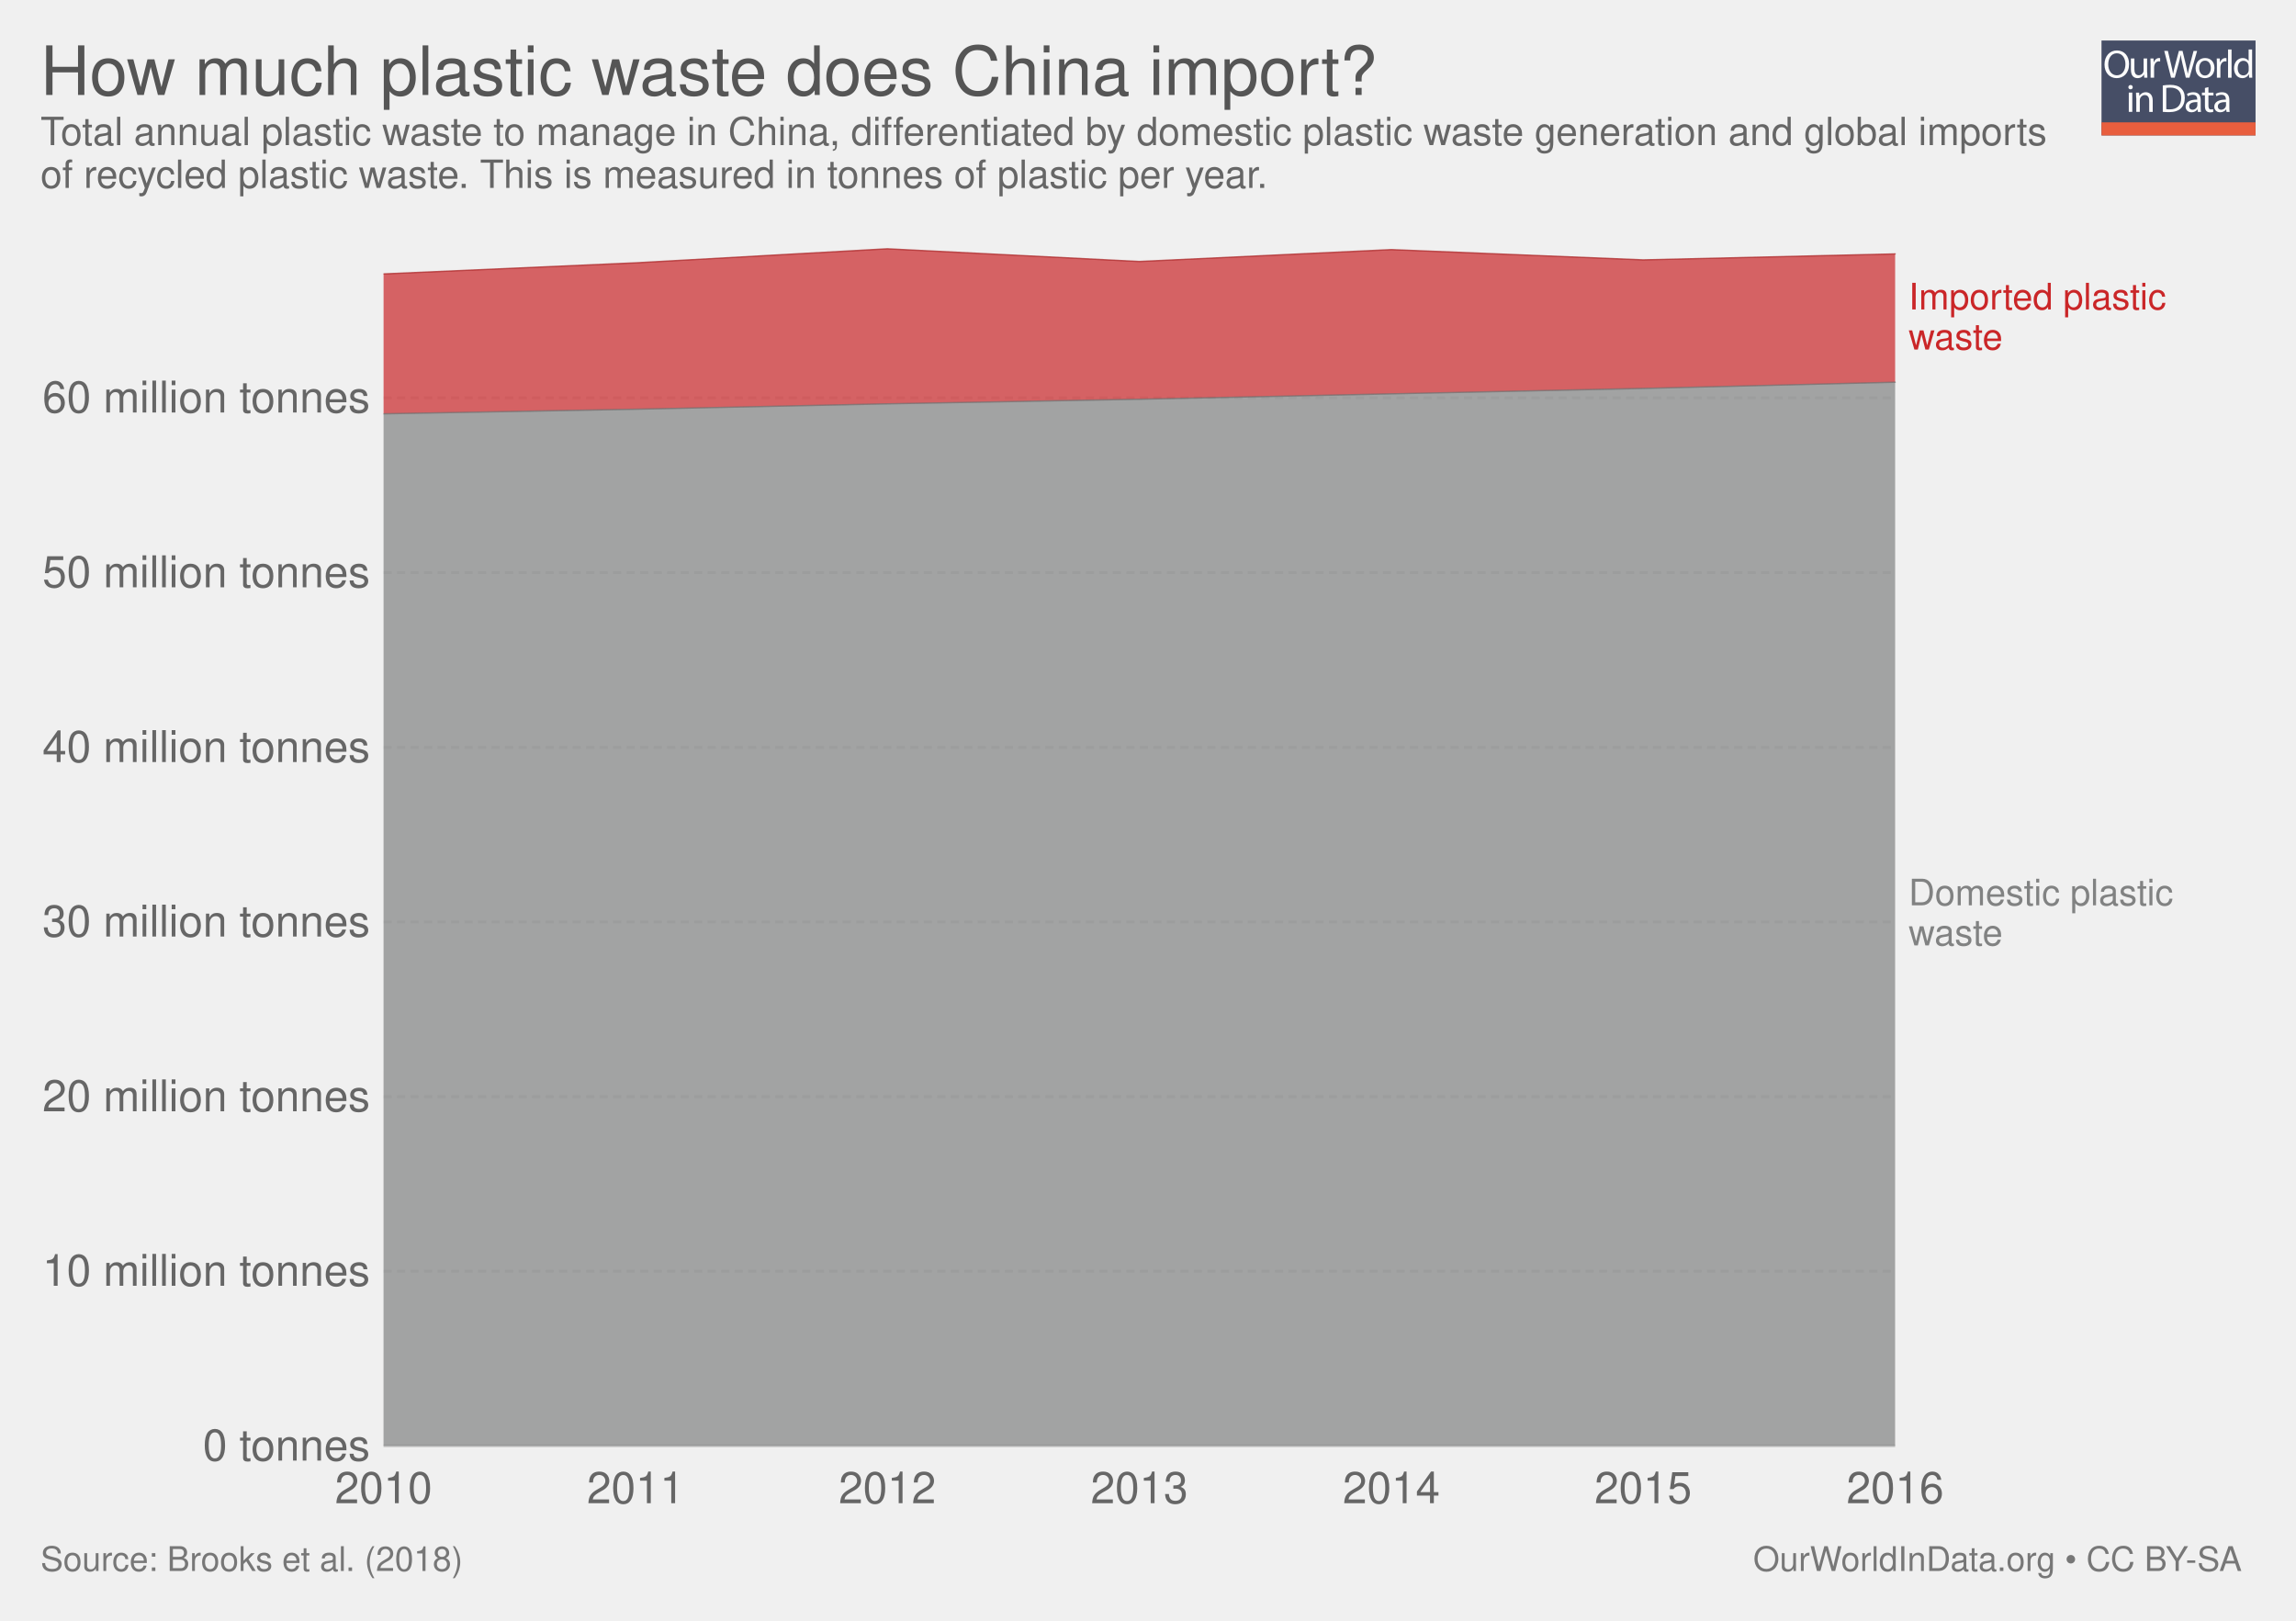
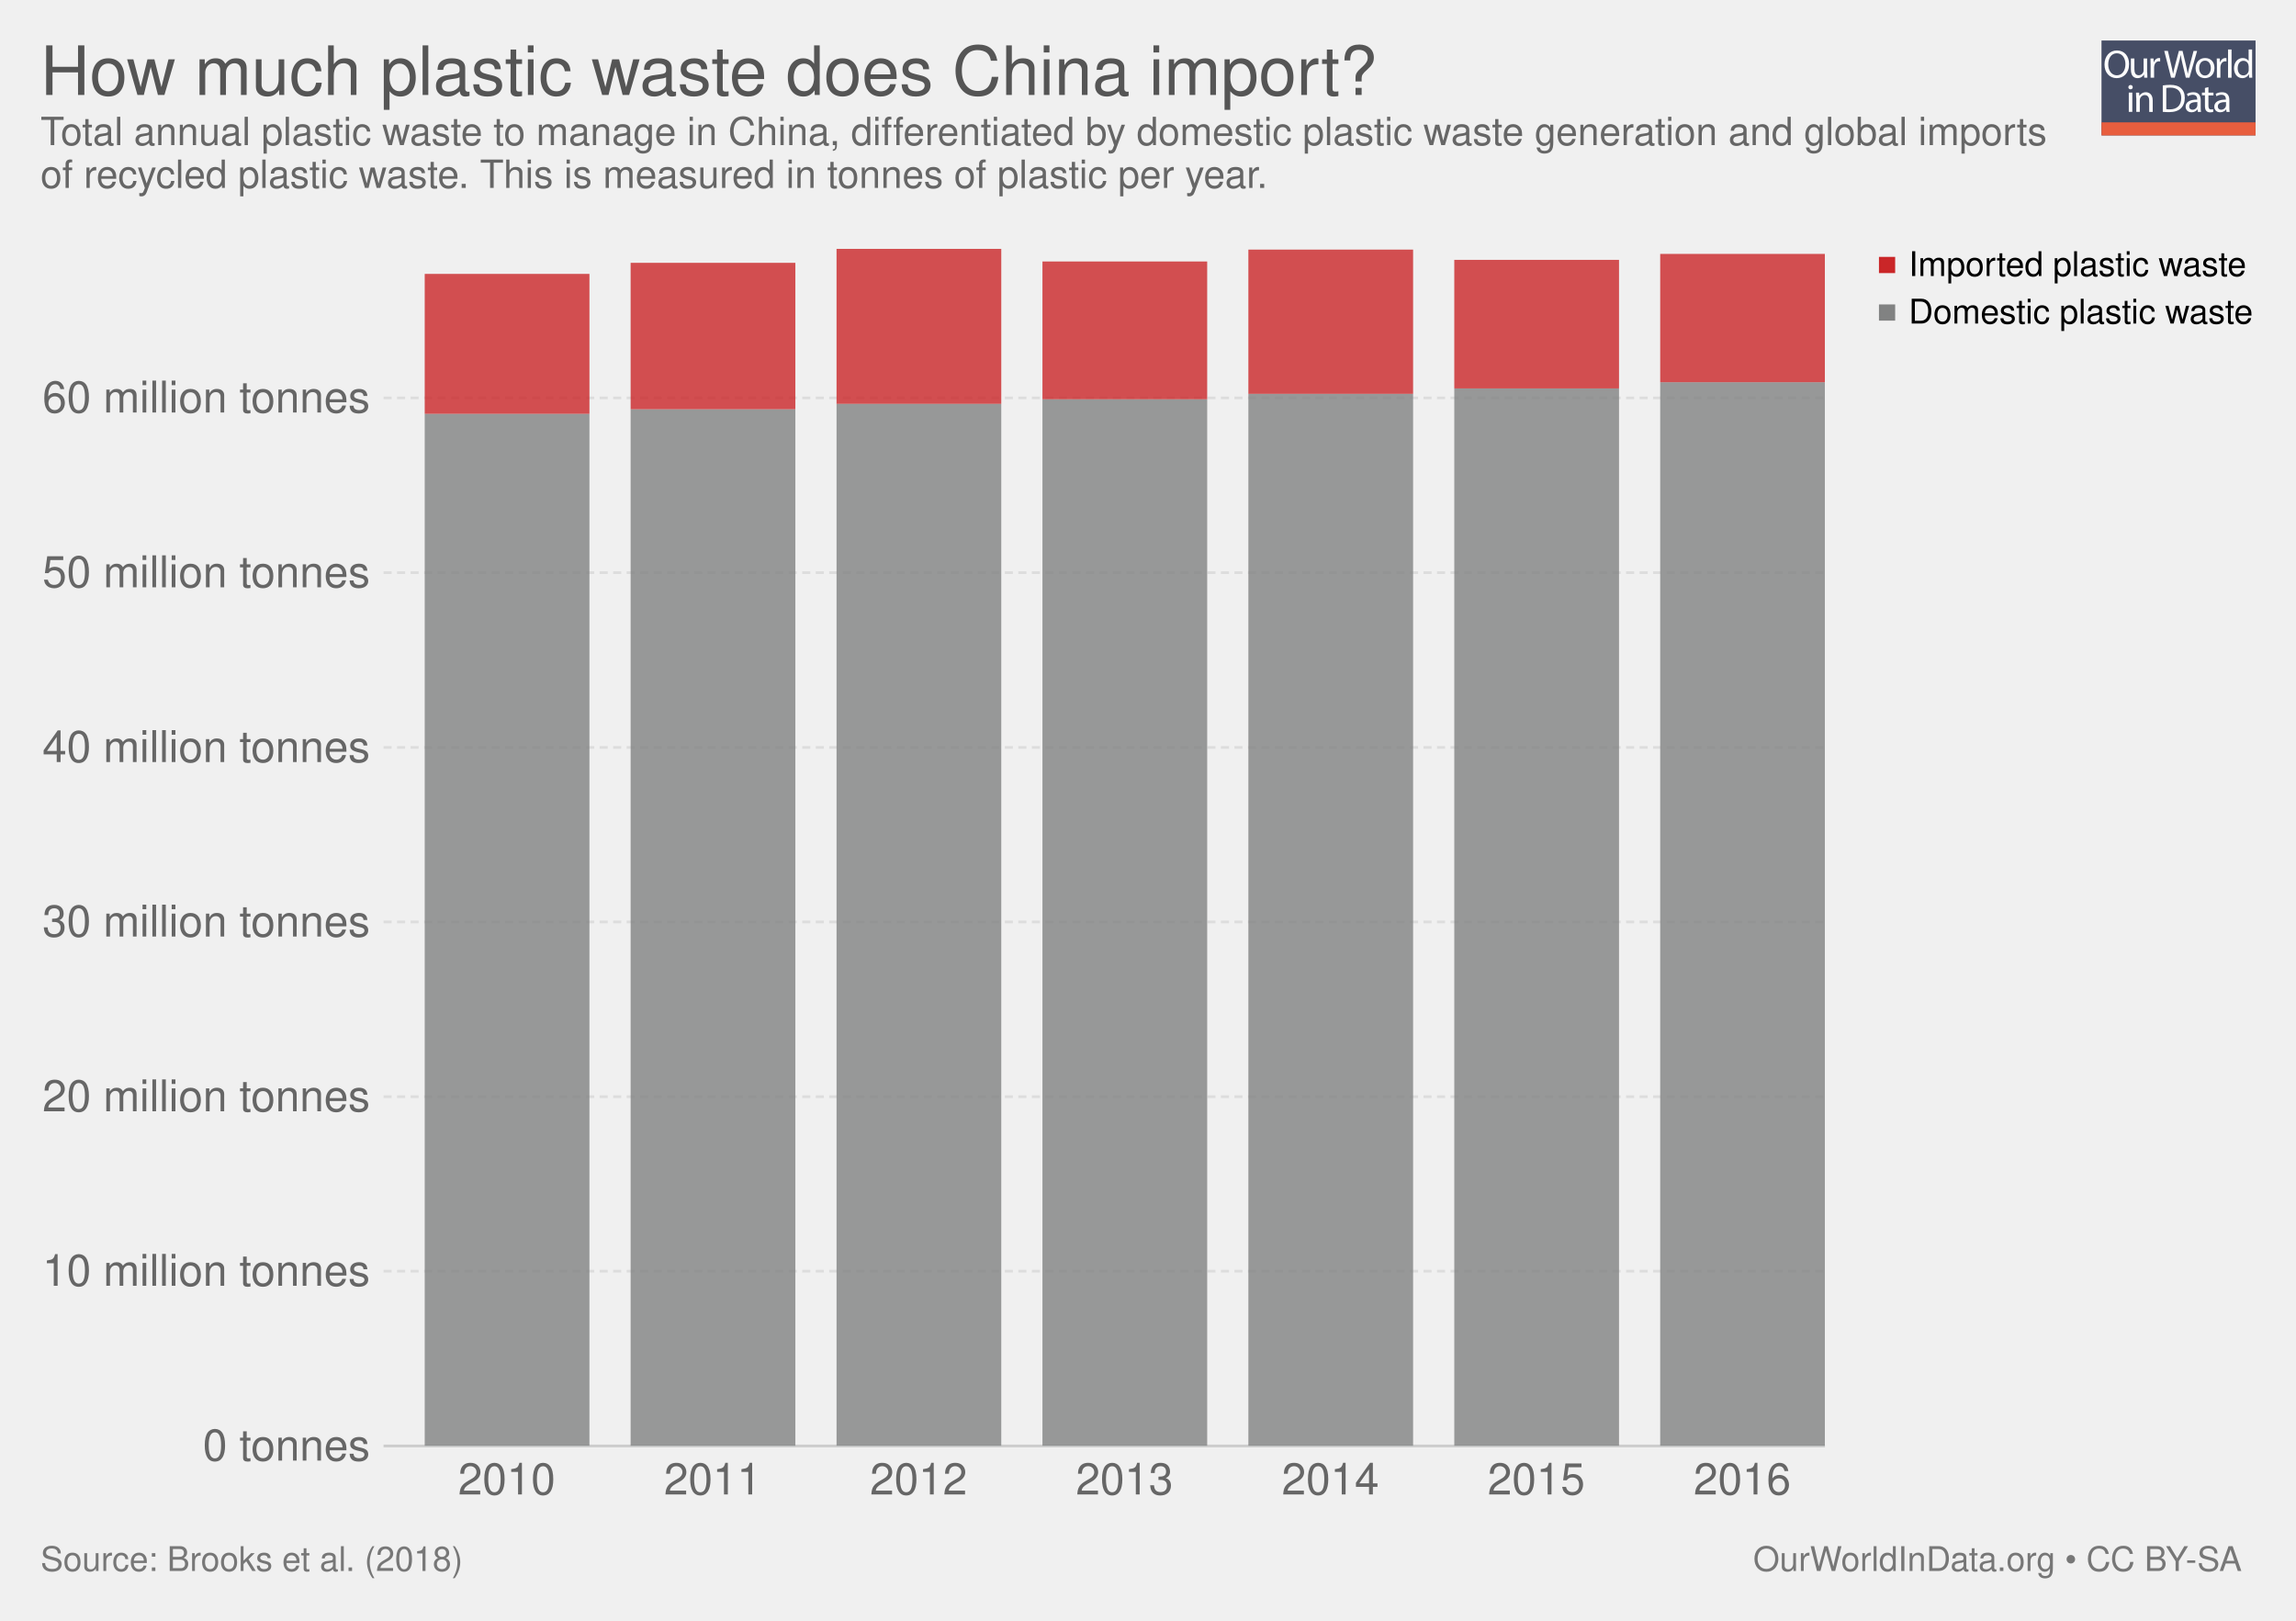
<svg xmlns="http://www.w3.org/2000/svg" xmlns:xlink="http://www.w3.org/1999/xlink" version="1.1" style="font-family: 'Helvetica Neue', Helvetica, Arial, sans-serif; font-size: 18px; background-color: white; text-rendering: optimizeLegibility; -webkit-font-smoothing: antialiased;" width="850" height="600">
  <g class="ChartTab">
    <g class="HeaderView">
      <g opacity="0.8" transform="translate(778, 15) scale(0.27)">
        <a xlink:href="https://ourworldindata.org" target="_blank">
          <g>
            <rect x="0" y="0" fill="#1B2543" width="211.2" height="130.1" />
            <rect x="0" y="112.2" fill="#E63912" width="211.2" height="17.9" />
            <g>
              <rect x="1.2" y="12.3" fill="none" width="210.2" height="99.2" />
              <path fill="#FFFFFF" d="M37.8,32.2c0,12.7-7.7,19.4-17.1,19.4c-9.7,0-16.6-7.5-16.6-18.7c0-11.7,7.3-19.3,17.1-19.3 C31.3,13.7,37.8,21.3,37.8,32.2z M9.2,32.8c0,7.9,4.3,14.9,11.8,14.9c7.5,0,11.8-6.9,11.8-15.3c0-7.3-3.8-14.9-11.8-14.9 C13.1,17.5,9.2,24.8,9.2,32.8z" />
              <path fill="#FFFFFF" d="M62.7,43.8c0,2.7,0.1,5.1,0.2,7.2h-4.3l-0.3-4.3h-0.1c-1.3,2.1-4,4.9-8.8,4.9c-4.2,0-9.1-2.3-9.1-11.6 V24.6h4.8v14.6c0,5,1.5,8.4,5.9,8.4c3.2,0,5.5-2.2,6.3-4.4c0.3-0.7,0.4-1.6,0.4-2.5V24.6h4.8V43.8z" />
              <path fill="#FFFFFF" d="M67.3,32.8c0-3.1-0.1-5.8-0.2-8.2h4.2l0.2,5.2h0.2c1.2-3.5,4.1-5.8,7.3-5.8c0.5,0,0.9,0.1,1.4,0.2v4.5 c-0.5-0.1-1-0.2-1.6-0.2c-3.4,0-5.8,2.6-6.5,6.2c-0.1,0.7-0.2,1.4-0.2,2.2V51h-4.8V32.8z" />
              <path fill="#FFFFFF" d="M95.4,51l-9.4-36.8h5l4.4,18.6c1.1,4.6,2.1,9.2,2.7,12.7h0.1c0.6-3.7,1.8-8,3-12.8l4.9-18.5h5l4.5,18.7 c1,4.4,2,8.7,2.6,12.6h0.1c0.8-4,1.8-8.1,3-12.7l4.9-18.5h4.9L120.6,51h-5L111,31.9c-1.1-4.7-1.9-8.3-2.4-12h-0.1 c-0.7,3.7-1.5,7.3-2.8,12L100.4,51H95.4z" />
              <path fill="#FFFFFF" d="M154.9,37.6c0,9.8-6.8,14-13.2,14c-7.2,0-12.7-5.2-12.7-13.6c0-8.8,5.8-14,13.1-14 C149.8,24,154.9,29.5,154.9,37.6z M133.9,37.9c0,5.8,3.3,10.1,8,10.1c4.6,0,8-4.3,8-10.3c0-4.5-2.2-10.1-7.9-10.1 C136.3,27.6,133.9,32.8,133.9,37.9z" />
              <path fill="#FFFFFF" d="M158.2,32.8c0-3.1-0.1-5.8-0.2-8.2h4.2l0.2,5.2h0.2c1.2-3.5,4.1-5.8,7.3-5.8c0.5,0,0.9,0.1,1.4,0.2v4.5 c-0.5-0.1-1-0.2-1.6-0.2c-3.4,0-5.8,2.6-6.5,6.2c-0.1,0.7-0.2,1.4-0.2,2.2V51h-4.8V32.8z" />
              <path fill="#FFFFFF" d="M173.5,12.3h4.8V51h-4.8V12.3z" />
              <path fill="#FFFFFF" d="M206.5,12.3v31.9c0,2.3,0.1,5,0.2,6.8h-4.3l-0.2-4.6H202c-1.5,2.9-4.7,5.2-9,5.2 c-6.4,0-11.3-5.4-11.3-13.4c-0.1-8.8,5.4-14.2,11.9-14.2c4,0,6.8,1.9,8,4h0.1V12.3H206.5z M201.7,35.4c0-0.6-0.1-1.4-0.2-2 c-0.7-3.1-3.3-5.6-6.9-5.6c-5,0-7.9,4.4-7.9,10.2c0,5.3,2.6,9.8,7.8,9.8c3.2,0,6.2-2.1,7.1-5.7c0.2-0.7,0.2-1.3,0.2-2.1V35.4z" />
              <path fill="#FFFFFF" d="M42.8,64c0.1,1.6-1.1,2.9-3.1,2.9c-1.7,0-2.9-1.3-2.9-2.9c0-1.7,1.3-3,3-3C41.7,61,42.8,62.3,42.8,64z M37.4,97.8V71.4h4.8v26.4H37.4z" />
              <path fill="#FFFFFF" d="M47.5,78.6c0-2.7-0.1-5-0.2-7.1h4.3l0.3,4.4h0.1c1.3-2.5,4.4-5,8.8-5c3.7,0,9.4,2.2,9.4,11.2v15.8h-4.8 V82.6c0-4.3-1.6-7.8-6.1-7.8c-3.2,0-5.6,2.2-6.5,4.9c-0.2,0.6-0.3,1.4-0.3,2.2v15.9h-4.8V78.6z" />
              <path fill="#FFFFFF" d="M84,61.6c2.9-0.4,6.3-0.8,10.1-0.8c6.8,0,11.7,1.6,14.9,4.6c3.3,3,5.2,7.3,5.2,13.2c0,6-1.9,10.9-5.3,14.3 c-3.4,3.4-9.1,5.3-16.3,5.3c-3.4,0-6.2-0.2-8.6-0.4V61.6z M88.8,94.1c1.2,0.2,3,0.3,4.8,0.3c10.2,0,15.7-5.7,15.7-15.6 c0.1-8.7-4.9-14.2-14.9-14.2c-2.5,0-4.3,0.2-5.6,0.5V94.1z" />
              <path fill="#FFFFFF" d="M132.1,97.8l-0.4-3.3h-0.2c-1.5,2.1-4.3,3.9-8.1,3.9c-5.4,0-8.1-3.8-8.1-7.6c0-6.4,5.7-9.9,15.9-9.8v-0.5 c0-2.2-0.6-6.1-6-6.1c-2.5,0-5,0.8-6.9,2l-1.1-3.2c2.2-1.4,5.4-2.3,8.7-2.3c8.1,0,10.1,5.5,10.1,10.8v9.9c0,2.3,0.1,4.5,0.4,6.3 H132.1z M131.4,84.4c-5.3-0.1-11.2,0.8-11.2,5.9c0,3.1,2.1,4.6,4.5,4.6c3.4,0,5.6-2.2,6.4-4.4c0.2-0.5,0.3-1,0.3-1.5V84.4z" />
              <path fill="#FFFFFF" d="M146.6,63.9v7.6h6.9v3.7h-6.9v14.2c0,3.3,0.9,5.1,3.6,5.1c1.3,0,2.2-0.2,2.8-0.3l0.2,3.6 c-0.9,0.4-2.4,0.7-4.3,0.7c-2.2,0-4-0.7-5.2-2c-1.4-1.4-1.9-3.8-1.9-6.9V75.1h-4.1v-3.7h4.1v-6.3L146.6,63.9z" />
              <path fill="#FFFFFF" d="M171.4,97.8l-0.4-3.3h-0.2c-1.5,2.1-4.3,3.9-8.1,3.9c-5.4,0-8.1-3.8-8.1-7.6c0-6.4,5.7-9.9,15.9-9.8v-0.5 c0-2.2-0.6-6.1-6-6.1c-2.5,0-5,0.8-6.9,2l-1.1-3.2c2.2-1.4,5.4-2.3,8.7-2.3c8.1,0,10.1,5.5,10.1,10.8v9.9c0,2.3,0.1,4.5,0.4,6.3 H171.4z M170.7,84.4c-5.3-0.1-11.2,0.8-11.2,5.9c0,3.1,2.1,4.6,4.5,4.6c3.4,0,5.6-2.2,6.4-4.4c0.2-0.5,0.3-1,0.3-1.5V84.4z" />
            </g>
          </g>
        </a>
      </g>
      <a href="https://ourworldindata.org/grapher/chinese-plastic-imports" target="_blank">
        <text font-size="25.20" x="15.0" y="35.2" fill="#555">
          <tspan x="15" y="35.16">How much plastic waste does China import?</tspan>
        </text>
      </a>
      <text font-size="14.40" x="15.0" y="53.7" fill="#666">
        <tspan x="15" y="53.72">Total annual plastic waste to manage in China, differentiated by domestic plastic waste generation and global imports</tspan>
        <tspan x="15" y="69.56">of recycled plastic waste. This is measured in tonnes of plastic per year.</tspan>
      </text>
    </g>
-     <g class="StackedArea">
+     <g class="StackedBarChart">
      <defs>
        <clipPath id="boundsClip-1">
-           <rect x="141.986" y="0" width="820" height="928.8" />
+           <rect x="141.986" y="92.1" width="533.62" height="443.2" />
        </clipPath>
      </defs>
-       <g class="AxisBoxView">
-         <g class="HorizontalAxis">
-           <text x="142" y="556.5" fill="#666" text-anchor="middle" font-size="16.2">2010</text>
-           <text x="235.3" y="556.5" fill="#666" text-anchor="middle" font-size="16.2">2011</text>
-           <text x="328.5" y="556.5" fill="#666" text-anchor="middle" font-size="16.2">2012</text>
-           <text x="421.8" y="556.5" fill="#666" text-anchor="middle" font-size="16.2">2013</text>
-           <text x="515.1" y="556.5" fill="#666" text-anchor="middle" font-size="16.2">2014</text>
-           <text x="608.3" y="556.5" fill="#666" text-anchor="middle" font-size="16.2">2015</text>
-           <text x="701.6" y="556.5" fill="#666" text-anchor="middle" font-size="16.2">2016</text>
+       <rect x="15" y="92.1" width="820" height="464.4" opacity="0" fill="rgba(255,255,255,0)" />
+       <g class="VerticalAxis">
+         <text x="136.99" y="535.3" fill="#666" dominant-baseline="middle" text-anchor="end" font-size="16.2">0 tonnes</text>
+         <text x="136.99" y="470.6" fill="#666" dominant-baseline="middle" text-anchor="end" font-size="16.2">10 million tonnes</text>
+         <text x="136.99" y="406" fill="#666" dominant-baseline="middle" text-anchor="end" font-size="16.2">20 million tonnes</text>
+         <text x="136.99" y="341.3" fill="#666" dominant-baseline="middle" text-anchor="end" font-size="16.2">30 million tonnes</text>
+         <text x="136.99" y="276.7" fill="#666" dominant-baseline="middle" text-anchor="end" font-size="16.2">40 million tonnes</text>
+         <text x="136.99" y="212" fill="#666" dominant-baseline="middle" text-anchor="end" font-size="16.2">50 million tonnes</text>
+         <text x="136.99" y="147.3" fill="#666" dominant-baseline="middle" text-anchor="end" font-size="16.2">60 million tonnes</text>
+       </g>
+       <g class="AxisGridLines">
+         <line x1="141.99" y1="535.3" x2="675.61" y2="535.3" stroke="#ccc" />
+         <line x1="141.99" y1="470.6" x2="675.61" y2="470.6" stroke="#ddd" stroke-dasharray="3,2" />
+         <line x1="141.99" y1="406" x2="675.61" y2="406" stroke="#ddd" stroke-dasharray="3,2" />
+         <line x1="141.99" y1="341.3" x2="675.61" y2="341.3" stroke="#ddd" stroke-dasharray="3,2" />
+         <line x1="141.99" y1="276.7" x2="675.61" y2="276.7" stroke="#ddd" stroke-dasharray="3,2" />
+         <line x1="141.99" y1="212" x2="675.61" y2="212" stroke="#ddd" stroke-dasharray="3,2" />
+         <line x1="141.99" y1="147.3" x2="675.61" y2="147.3" stroke="#ddd" stroke-dasharray="3,2" />
+       </g>
+       <g>
+         <text x="169.581" y="553.26" fill="#666" font-size="16.2">2010</text>
+         <text x="245.812" y="553.26" fill="#666" font-size="16.2">2011</text>
+         <text x="322.044" y="553.26" fill="#666" font-size="16.2">2012</text>
+         <text x="398.275" y="553.26" fill="#666" font-size="16.2">2013</text>
+         <text x="474.507" y="553.26" fill="#666" font-size="16.2">2014</text>
+         <text x="550.738" y="553.26" fill="#666" font-size="16.2">2015</text>
+         <text x="626.969" y="553.26" fill="#666" font-size="16.2">2016</text>
+       </g>
+       <g clip-path="url(#boundsClip-1)">
+         <g class="China_1-segments">
+           <rect x="157.232" y="153.2" width="60.985" height="382.1" fill="#818282" opacity="0.8" />
+           <rect x="233.464" y="151.5" width="60.985" height="383.8" fill="#818282" opacity="0.8" />
+           <rect x="309.695" y="149.5" width="60.985" height="385.8" fill="#818282" opacity="0.8" />
+           <rect x="385.927" y="147.8" width="60.985" height="387.5" fill="#818282" opacity="0.8" />
+           <rect x="462.158" y="145.8" width="60.985" height="389.5" fill="#818282" opacity="0.8" />
+           <rect x="538.389" y="143.8" width="60.985" height="391.5" fill="#818282" opacity="0.8" />
+           <rect x="614.621" y="141.5" width="60.985" height="393.8" fill="#818282" opacity="0.8" />
        </g>
-         <g class="VerticalAxis">
-           <text x="136.99" y="535.3" fill="#666" dominant-baseline="middle" text-anchor="end" font-size="16.2">0 tonnes</text>
-           <text x="136.99" y="470.6" fill="#666" dominant-baseline="middle" text-anchor="end" font-size="16.2">10 million tonnes</text>
-           <text x="136.99" y="406" fill="#666" dominant-baseline="middle" text-anchor="end" font-size="16.2">20 million tonnes</text>
-           <text x="136.99" y="341.3" fill="#666" dominant-baseline="middle" text-anchor="end" font-size="16.2">30 million tonnes</text>
-           <text x="136.99" y="276.7" fill="#666" dominant-baseline="middle" text-anchor="end" font-size="16.2">40 million tonnes</text>
-           <text x="136.99" y="212" fill="#666" dominant-baseline="middle" text-anchor="end" font-size="16.2">50 million tonnes</text>
-           <text x="136.99" y="147.3" fill="#666" dominant-baseline="middle" text-anchor="end" font-size="16.2">60 million tonnes</text>
-         </g>
-         <g class="AxisGridLines">
-           <line x1="141.99" y1="535.3" x2="701.59" y2="535.3" stroke="#ccc" />
-           <line x1="141.99" y1="470.6" x2="701.59" y2="470.6" stroke="#ddd" stroke-dasharray="3,2" />
-           <line x1="141.99" y1="406" x2="701.59" y2="406" stroke="#ddd" stroke-dasharray="3,2" />
-           <line x1="141.99" y1="341.3" x2="701.59" y2="341.3" stroke="#ddd" stroke-dasharray="3,2" />
-           <line x1="141.99" y1="276.7" x2="701.59" y2="276.7" stroke="#ddd" stroke-dasharray="3,2" />
-           <line x1="141.99" y1="212" x2="701.59" y2="212" stroke="#ddd" stroke-dasharray="3,2" />
-           <line x1="141.99" y1="147.3" x2="701.59" y2="147.3" stroke="#ddd" stroke-dasharray="3,2" />
+         <g class="China_0-segments">
+           <rect x="157.232" y="101.4" width="60.985" height="51.8" fill="#ca2628" opacity="0.8" />
+           <rect x="233.464" y="97.3" width="60.985" height="54.2" fill="#ca2628" opacity="0.8" />
+           <rect x="309.695" y="92.1" width="60.985" height="57.4" fill="#ca2628" opacity="0.8" />
+           <rect x="385.927" y="96.8" width="60.985" height="51" fill="#ca2628" opacity="0.8" />
+           <rect x="462.158" y="92.4" width="60.985" height="53.4" fill="#ca2628" opacity="0.8" />
+           <rect x="538.389" y="96.2" width="60.985" height="47.6" fill="#ca2628" opacity="0.8" />
+           <rect x="614.621" y="94" width="60.985" height="47.5" fill="#ca2628" opacity="0.8" />
        </g>
      </g>
-       <g clip-path="url(#boundsClip-1)">
-         <g class="HeightedLegend clickable">
-           <g class="legendMark">
-             <rect x="701.585" y="103.75" width="130.58" height="28.1" fill="#fff" opacity="0" />
-             <text font-size="13.50" x="706.6" y="114.5" fill="#ca2628">
-               <tspan x="706.585" y="114.55">Imported plastic</tspan>
-               <tspan x="706.585" y="129.4">waste</tspan>
-             </text>
-           </g>
-           <g class="legendMark">
-             <rect x="701.585" y="324.35" width="133.415" height="28.1" fill="#fff" opacity="0" />
-             <text font-size="13.50" x="706.6" y="335.1" fill="#818282">
-               <tspan x="706.585" y="335.15">Domestic plastic</tspan>
-               <tspan x="706.585" y="350">waste</tspan>
-             </text>
-           </g>
+       <g style="cursor: pointer;" class="ScatterColorLegend clickable">
+         <g class="legendMark">
+           <rect x="695.606" y="89.6" width="136.748" height="17.6" fill="#fff" opacity="0" />,<rect x="695.606" y="95.1" width="6" height="6" fill="#ca2628" />,<text font-size="12.60" x="706.6" y="102.2">
+             <tspan x="706.606" y="102.18">Imported plastic waste</tspan>
+           </text>
        </g>
-         <g class="Areas">
-           <rect x="141.986" y="92.1" width="559.599" height="443.2" opacity="0" fill="rgba(255,255,255,0)" />
-           <path stroke-linecap="round" d="M142 153.2L235.3 151.5L328.5 149.5L421.8 147.8L515.1 145.8L608.3 143.8L701.6 141.5L701.585 535.3L141.986 535.3" fill="#818282" fill-opacity="0.7" class="China_1-area" />
-           <path stroke-linecap="round" d="M142 101.4L235.3 97.3L328.5 92.1L421.8 96.8L515.1 92.4L608.3 96.2L701.6 94L701.6 141.5L608.3 143.8L515.1 145.8L421.8 147.8L328.5 149.5L235.3 151.5L142 153.2" fill="#ca2628" fill-opacity="0.7" class="China_0-area" />
-           <path stroke-linecap="round" d="M142 153.2L235.3 151.5L328.5 149.5L421.8 147.8L515.1 145.8L608.3 143.8L701.6 141.5" stroke="rgb(108, 109, 109)" stroke-opacity="0.7" stroke-width="0.5" fill="none" class="China_1-border" />
-           <path stroke-linecap="round" d="M142 101.4L235.3 97.3L328.5 92.1L421.8 96.8L515.1 92.4L608.3 96.2L701.6 94" stroke="rgb(169, 32, 33)" stroke-opacity="0.7" stroke-width="0.5" fill="none" class="China_0-border" />
+         <g class="legendMark">
+           <rect x="695.606" y="107.2" width="139.394" height="17.6" fill="#fff" opacity="0" />,<rect x="695.606" y="112.7" width="6" height="6" fill="#818282" />,<text font-size="12.60" x="706.6" y="119.8">
+             <tspan x="706.606" y="119.78">Domestic plastic waste</tspan>
+           </text>
        </g>
      </g>
    </g>
    <g style="fill: #777;" class="SourcesFooter">
      <g style="fill: #777;" class="clickable">
        <text font-size="12.60" x="15.0" y="581.6">
          <tspan x="15" y="581.58">Source: Brooks et al. (2018)</tspan>
        </text>
      </g>
      <text font-size="12.60" x="649.0" y="581.6">
        <tspan x="649.024" y="581.58">
          <a target="_blank" style="fill: #777;" href="https://ourworldindata.org">OurWorldInData.org</a> • <a style="fill: #777;" href="http://creativecommons.org/licenses/by-sa/4.0/deed.en_US" target="_blank">CC BY-SA</a>
        </tspan>
      </text>
    </g>
  </g>
</svg>
